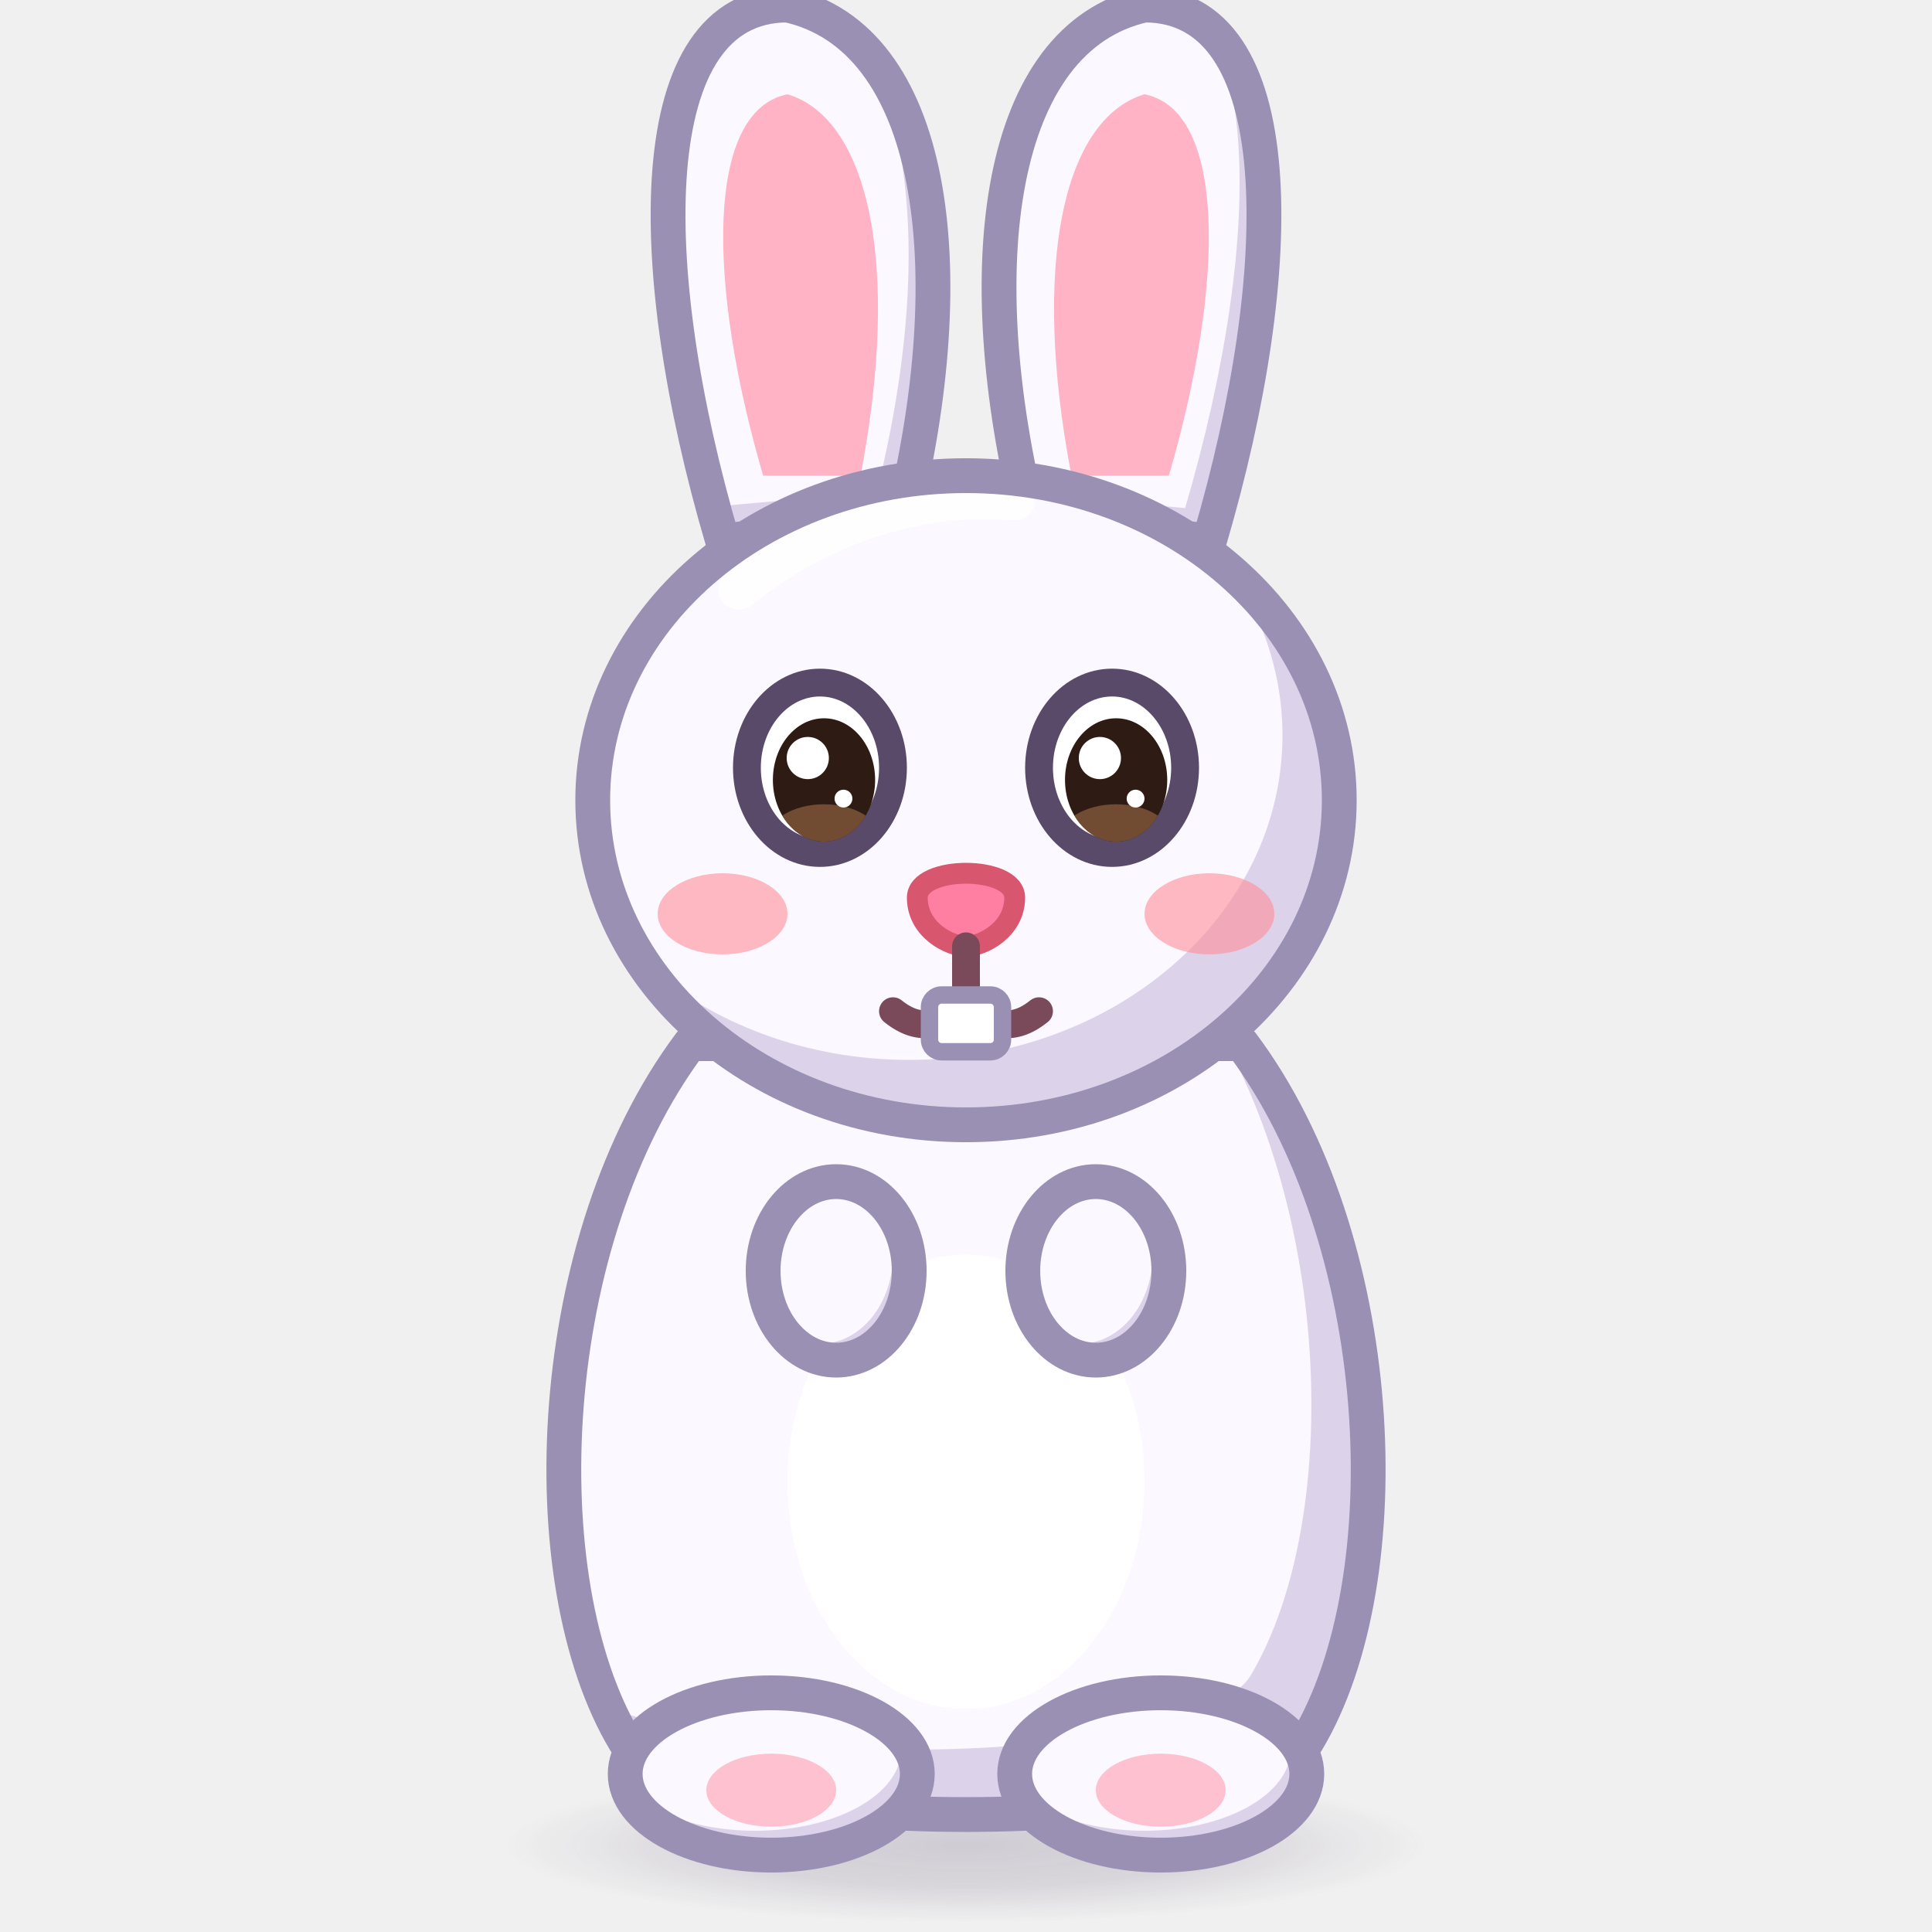
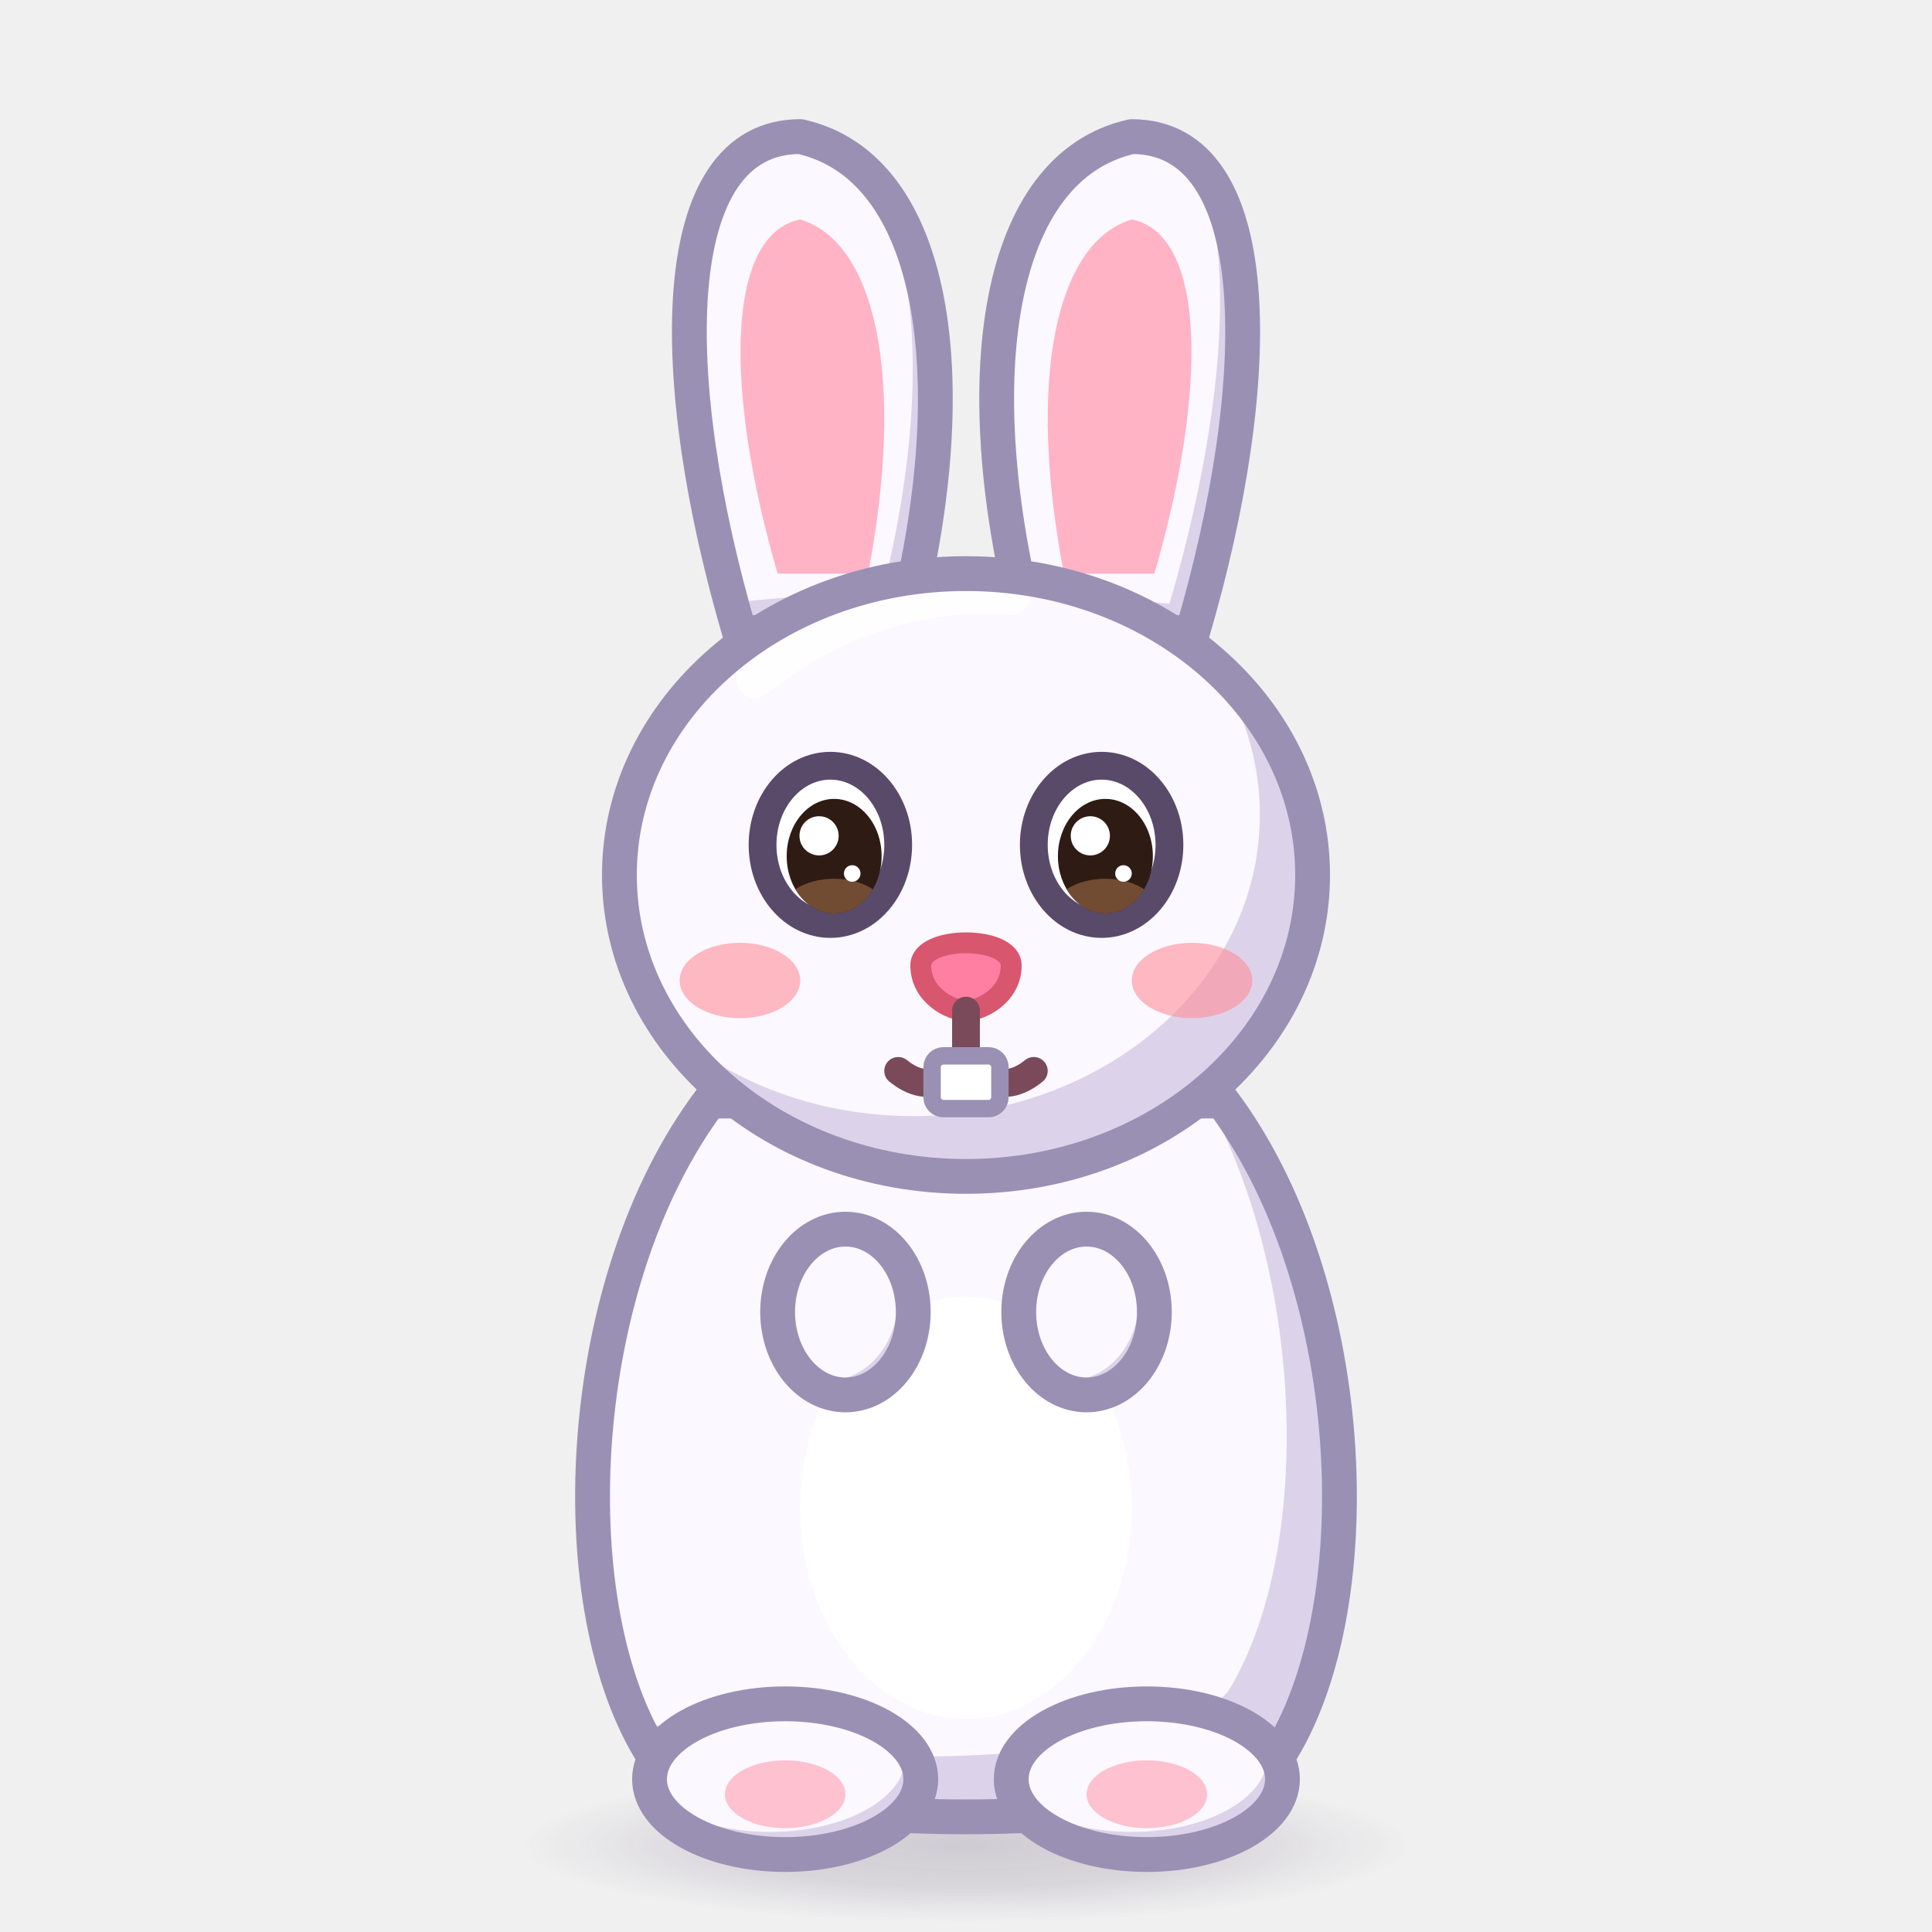
<svg xmlns="http://www.w3.org/2000/svg" viewBox="0 0 200 200" width="200" height="200">
  <defs>
    <radialGradient id="r0b69483dc" cx="0.5" cy="0.5" r="0.5">
      <stop offset="0" stop-color="#4B3A5E" stop-opacity="0.2" />
      <stop offset="0.55" stop-color="#4B3A5E" stop-opacity="0.14" />
      <stop offset="1" stop-color="#4B3A5E" stop-opacity="0" />
    </radialGradient>
    <clipPath id="c425e0ddbd">
      <path d="M-8,-78 C0,-110 -4,-138 -22,-142 C-40,-142 -40,-110 -30,-76 Z" />
    </clipPath>
    <clipPath id="cac6652c90">
      <path d="M8,-78 C0,-110 4,-138 22,-142 C40,-142 40,-110 30,-76 Z" />
    </clipPath>
    <clipPath id="c0b31aa265">
      <path d="M-34,-14 C-52,10 -54,52 -42,72 C-34,84 34,84 42,72 C54,52 52,10 34,-14 Z" />
    </clipPath>
    <clipPath id="cadee2ce79">
      <path d="M-42,76 A18,10 0 1 0 -6,76 A18,10 0 1 0 -42,76Z" />
    </clipPath>
    <clipPath id="cd300933f6">
      <path d="M-25,14 A9,11 0 1 0 -7,14 A9,11 0 1 0 -25,14Z" />
    </clipPath>
    <clipPath id="c5908d774b">
      <path d="M6,76 A18,10 0 1 0 42,76 A18,10 0 1 0 6,76Z" />
    </clipPath>
    <clipPath id="c4a235847c">
      <path d="M7,14 A9,11 0 1 0 25,14 A9,11 0 1 0 7,14Z" />
    </clipPath>
    <clipPath id="cf78eaf1b2">
      <path d="M-46,-44 A46,40 0 1 0 46,-44 A46,40 0 1 0 -46,-44Z" />
    </clipPath>
    <clipPath id="c04644ab4b">
      <path d="M-23.8,-46.5 A6.3,7.6 0 1 0 -11.2,-46.5 A6.3,7.6 0 1 0 -23.8,-46.5Z" />
    </clipPath>
    <clipPath id="c25f37ce9c">
      <path d="M12.2,-46.5 A6.3,7.6 0 1 0 24.8,-46.5 A6.3,7.6 0 1 0 12.2,-46.5Z" />
    </clipPath>
  </defs>
-   <ellipse cx="100" cy="191" rx="48" ry="8" fill="url(#r0b69483dc)" />
-   <g transform="translate(100 119.8) scale(0.84)">
+   <ellipse cx="100" cy="191" rx="46" ry="8" fill="url(#r0b69483dc)" />
+   <g transform="translate(100 124.9) scale(0.78)">
    <path d="M-8,-78 C0,-110 -4,-138 -22,-142 C-40,-142 -40,-110 -30,-76 Z" fill="#DCD3EA" />
    <g clip-path="url(#c425e0ddbd)">
      <path d="M-8,-78 C0,-110 -4,-138 -22,-142 C-40,-142 -40,-110 -30,-76 Z" fill="#FBF8FF" transform="translate(-3 -4)" />
    </g>
-     <path d="M-8,-78 C0,-110 -4,-138 -22,-142 C-40,-142 -40,-110 -30,-76 Z" fill="none" stroke="#9A90B4" stroke-width="4.29" stroke-linejoin="round" />
+     <path d="M-8,-78 C0,-110 -4,-138 -22,-142 C-40,-142 -40,-110 -30,-76 Z" fill="none" stroke="#9A90B4" stroke-width="4.62" stroke-linejoin="round" />
    <path d="M-13,-84 C-8,-110 -12,-128 -22,-131 C-32,-129 -32,-108 -25,-84 Z" fill="#FFB3C4" />
    <path d="M8,-78 C0,-110 4,-138 22,-142 C40,-142 40,-110 30,-76 Z" fill="#DCD3EA" />
    <g clip-path="url(#cac6652c90)">
      <path d="M8,-78 C0,-110 4,-138 22,-142 C40,-142 40,-110 30,-76 Z" fill="#FBF8FF" transform="translate(-3 -4)" />
    </g>
-     <path d="M8,-78 C0,-110 4,-138 22,-142 C40,-142 40,-110 30,-76 Z" fill="none" stroke="#9A90B4" stroke-width="4.29" stroke-linejoin="round" />
+     <path d="M8,-78 C0,-110 4,-138 22,-142 C40,-142 40,-110 30,-76 Z" fill="none" stroke="#9A90B4" stroke-width="4.62" stroke-linejoin="round" />
    <path d="M13,-84 C8,-110 12,-128 22,-131 C32,-129 32,-108 25,-84 Z" fill="#FFB3C4" />
    <path d="M-34,-14 C-52,10 -54,52 -42,72 C-34,84 34,84 42,72 C54,52 52,10 34,-14 Z" fill="#DCD3EA" />
    <g clip-path="url(#c0b31aa265)">
      <path d="M-34,-14 C-52,10 -54,52 -42,72 C-34,84 34,84 42,72 C54,52 52,10 34,-14 Z" fill="#FBF8FF" transform="translate(-7 -8)" />
    </g>
-     <path d="M-34,-14 C-52,10 -54,52 -42,72 C-34,84 34,84 42,72 C54,52 52,10 34,-14 Z" fill="none" stroke="#9A90B4" stroke-width="4.29" stroke-linejoin="round" />
+     <path d="M-34,-14 C-52,10 -54,52 -42,72 C-34,84 34,84 42,72 C54,52 52,10 34,-14 Z" fill="none" stroke="#9A90B4" stroke-width="4.62" stroke-linejoin="round" />
    <path d="M-22,40 A22,28 0 1 0 22,40 A22,28 0 1 0 -22,40Z" fill="#FFFFFF" />
    <path d="M-42,76 A18,10 0 1 0 -6,76 A18,10 0 1 0 -42,76Z" fill="#DCD3EA" />
    <g clip-path="url(#cadee2ce79)">
      <path d="M-42,76 A18,10 0 1 0 -6,76 A18,10 0 1 0 -42,76Z" fill="#FBF8FF" transform="translate(-2 -3)" />
    </g>
-     <path d="M-42,76 A18,10 0 1 0 -6,76 A18,10 0 1 0 -42,76Z" fill="none" stroke="#9A90B4" stroke-width="4.29" stroke-linejoin="round" />
+     <path d="M-42,76 A18,10 0 1 0 -6,76 A18,10 0 1 0 -42,76Z" fill="none" stroke="#9A90B4" stroke-width="4.62" stroke-linejoin="round" />
    <path d="M-32,78 A8,4.5 0 1 0 -16,78 A8,4.5 0 1 0 -32,78Z" fill="#FFB3C4" opacity="0.8" />
    <path d="M-25,14 A9,11 0 1 0 -7,14 A9,11 0 1 0 -25,14Z" fill="#DCD3EA" />
    <g clip-path="url(#cd300933f6)">
      <path d="M-25,14 A9,11 0 1 0 -7,14 A9,11 0 1 0 -25,14Z" fill="#FBF8FF" transform="translate(-2 -2)" />
    </g>
-     <path d="M-25,14 A9,11 0 1 0 -7,14 A9,11 0 1 0 -25,14Z" fill="none" stroke="#9A90B4" stroke-width="4.29" stroke-linejoin="round" />
+     <path d="M-25,14 A9,11 0 1 0 -7,14 A9,11 0 1 0 -25,14Z" fill="none" stroke="#9A90B4" stroke-width="4.62" stroke-linejoin="round" />
    <path d="M6,76 A18,10 0 1 0 42,76 A18,10 0 1 0 6,76Z" fill="#DCD3EA" />
    <g clip-path="url(#c5908d774b)">
      <path d="M6,76 A18,10 0 1 0 42,76 A18,10 0 1 0 6,76Z" fill="#FBF8FF" transform="translate(-2 -3)" />
    </g>
-     <path d="M6,76 A18,10 0 1 0 42,76 A18,10 0 1 0 6,76Z" fill="none" stroke="#9A90B4" stroke-width="4.29" stroke-linejoin="round" />
+     <path d="M6,76 A18,10 0 1 0 42,76 A18,10 0 1 0 6,76Z" fill="none" stroke="#9A90B4" stroke-width="4.62" stroke-linejoin="round" />
    <path d="M16,78 A8,4.5 0 1 0 32,78 A8,4.5 0 1 0 16,78Z" fill="#FFB3C4" opacity="0.8" />
    <path d="M7,14 A9,11 0 1 0 25,14 A9,11 0 1 0 7,14Z" fill="#DCD3EA" />
    <g clip-path="url(#c4a235847c)">
      <path d="M7,14 A9,11 0 1 0 25,14 A9,11 0 1 0 7,14Z" fill="#FBF8FF" transform="translate(-2 -2)" />
    </g>
-     <path d="M7,14 A9,11 0 1 0 25,14 A9,11 0 1 0 7,14Z" fill="none" stroke="#9A90B4" stroke-width="4.29" stroke-linejoin="round" />
+     <path d="M7,14 A9,11 0 1 0 25,14 A9,11 0 1 0 7,14Z" fill="none" stroke="#9A90B4" stroke-width="4.62" stroke-linejoin="round" />
    <path d="M-46,-44 A46,40 0 1 0 46,-44 A46,40 0 1 0 -46,-44Z" fill="#DCD3EA" />
    <g clip-path="url(#cf78eaf1b2)">
      <path d="M-46,-44 A46,40 0 1 0 46,-44 A46,40 0 1 0 -46,-44Z" fill="#FBF8FF" transform="translate(-7 -8)" />
    </g>
    <path d="M-28,-70 C-18,-78 -6,-82 6,-81" fill="none" stroke="#FFFFFF" stroke-width="5" stroke-linecap="round" stroke-linejoin="round" opacity="0.9" />
-     <path d="M-46,-44 A46,40 0 1 0 46,-44 A46,40 0 1 0 -46,-44Z" fill="none" stroke="#9A90B4" stroke-width="4.29" stroke-linejoin="round" />
+     <path d="M-46,-44 A46,40 0 1 0 46,-44 A46,40 0 1 0 -46,-44Z" fill="none" stroke="#9A90B4" stroke-width="4.62" stroke-linejoin="round" />
    <path d="M-27,-48 A9,10.5 0 1 0 -9,-48 A9,10.5 0 1 0 -27,-48Z" fill="#FFFFFF" />
-     <path d="M-27,-48 A9,10.5 0 1 0 -9,-48 A9,10.5 0 1 0 -27,-48Z" fill="none" stroke="#5A4A6A" stroke-width="3.43" stroke-linejoin="round" />
+     <path d="M-27,-48 A9,10.5 0 1 0 -9,-48 A9,10.5 0 1 0 -27,-48Z" fill="none" stroke="#5A4A6A" stroke-width="3.69" stroke-linejoin="round" />
    <path d="M-23.8,-46.5 A6.3,7.6 0 1 0 -11.2,-46.5 A6.3,7.6 0 1 0 -23.8,-46.5Z" fill="#2E1C14" />
    <g clip-path="url(#c04644ab4b)">
      <ellipse cx="-17.5" cy="-39.3" rx="6.9" ry="4.2" fill="#83573A" opacity=".8" />
    </g>
    <circle cx="-19.5" cy="-49.2" r="2.6" fill="#FFFFFF" />
    <circle cx="-15.1" cy="-44.2" r="1.1" fill="#FFFFFF" />
    <path d="M9,-48 A9,10.5 0 1 0 27,-48 A9,10.5 0 1 0 9,-48Z" fill="#FFFFFF" />
-     <path d="M9,-48 A9,10.5 0 1 0 27,-48 A9,10.5 0 1 0 9,-48Z" fill="none" stroke="#5A4A6A" stroke-width="3.43" stroke-linejoin="round" />
+     <path d="M9,-48 A9,10.5 0 1 0 27,-48 A9,10.5 0 1 0 9,-48Z" fill="none" stroke="#5A4A6A" stroke-width="3.69" stroke-linejoin="round" />
    <path d="M12.2,-46.5 A6.3,7.6 0 1 0 24.8,-46.5 A6.3,7.6 0 1 0 12.2,-46.5Z" fill="#2E1C14" />
    <g clip-path="url(#c25f37ce9c)">
      <ellipse cx="18.5" cy="-39.3" rx="6.9" ry="4.2" fill="#83573A" opacity=".8" />
    </g>
    <circle cx="16.5" cy="-49.2" r="2.6" fill="#FFFFFF" />
    <circle cx="20.9" cy="-44.2" r="1.1" fill="#FFFFFF" />
    <ellipse cx="-30" cy="-30" rx="8" ry="5" fill="#FF8E9A" opacity="0.6" />
    <ellipse cx="30" cy="-30" rx="8" ry="5" fill="#FF8E9A" opacity="0.6" />
    <path d="M-6,-32 C-6,-36 6,-36 6,-32 C6,-28 2,-26 0,-26 C-2,-26 -6,-28 -6,-32Z" fill="#FF7FA3" />
-     <path d="M-6,-32 C-6,-36 6,-36 6,-32 C6,-28 2,-26 0,-26 C-2,-26 -6,-28 -6,-32Z" fill="none" stroke="#D9566F" stroke-width="2.57" stroke-linejoin="round" />
-     <path d="M0,-26 L0,-21 M-9,-18 Q-4,-14 0,-20 Q4,-14 9,-18" fill="none" stroke="#7A4A5A" stroke-width="3.43" stroke-linecap="round" stroke-linejoin="round" />
+     <path d="M-6,-32 C-6,-36 6,-36 6,-32 C6,-28 2,-26 0,-26 C-2,-26 -6,-28 -6,-32Z" fill="none" stroke="#D9566F" stroke-width="2.77" stroke-linejoin="round" />
+     <path d="M0,-26 L0,-21 M-9,-18 Q-4,-14 0,-20 Q4,-14 9,-18" fill="none" stroke="#7A4A5A" stroke-width="3.69" stroke-linecap="round" stroke-linejoin="round" />
    <path d="M-3,-20 H3 A1.5,1.5 0 0 1 4.5,-18.5 V-14.5 A1.5,1.5 0 0 1 3,-13 H-3 A1.5,1.5 0 0 1 -4.5,-14.5 V-18.5 A1.5,1.5 0 0 1 -3,-20Z" fill="#FFFFFF" />
-     <path d="M-3,-20 H3 A1.5,1.5 0 0 1 4.5,-18.5 V-14.5 A1.5,1.5 0 0 1 3,-13 H-3 A1.5,1.5 0 0 1 -4.5,-14.5 V-18.5 A1.5,1.5 0 0 1 -3,-20Z" fill="none" stroke="#9A90B4" stroke-width="2.14" stroke-linejoin="round" />
+     <path d="M-3,-20 H3 A1.5,1.5 0 0 1 4.5,-18.5 V-14.5 A1.5,1.5 0 0 1 3,-13 H-3 A1.5,1.5 0 0 1 -4.5,-14.5 V-18.5 A1.5,1.5 0 0 1 -3,-20Z" fill="none" stroke="#9A90B4" stroke-width="2.31" stroke-linejoin="round" />
  </g>
</svg>
